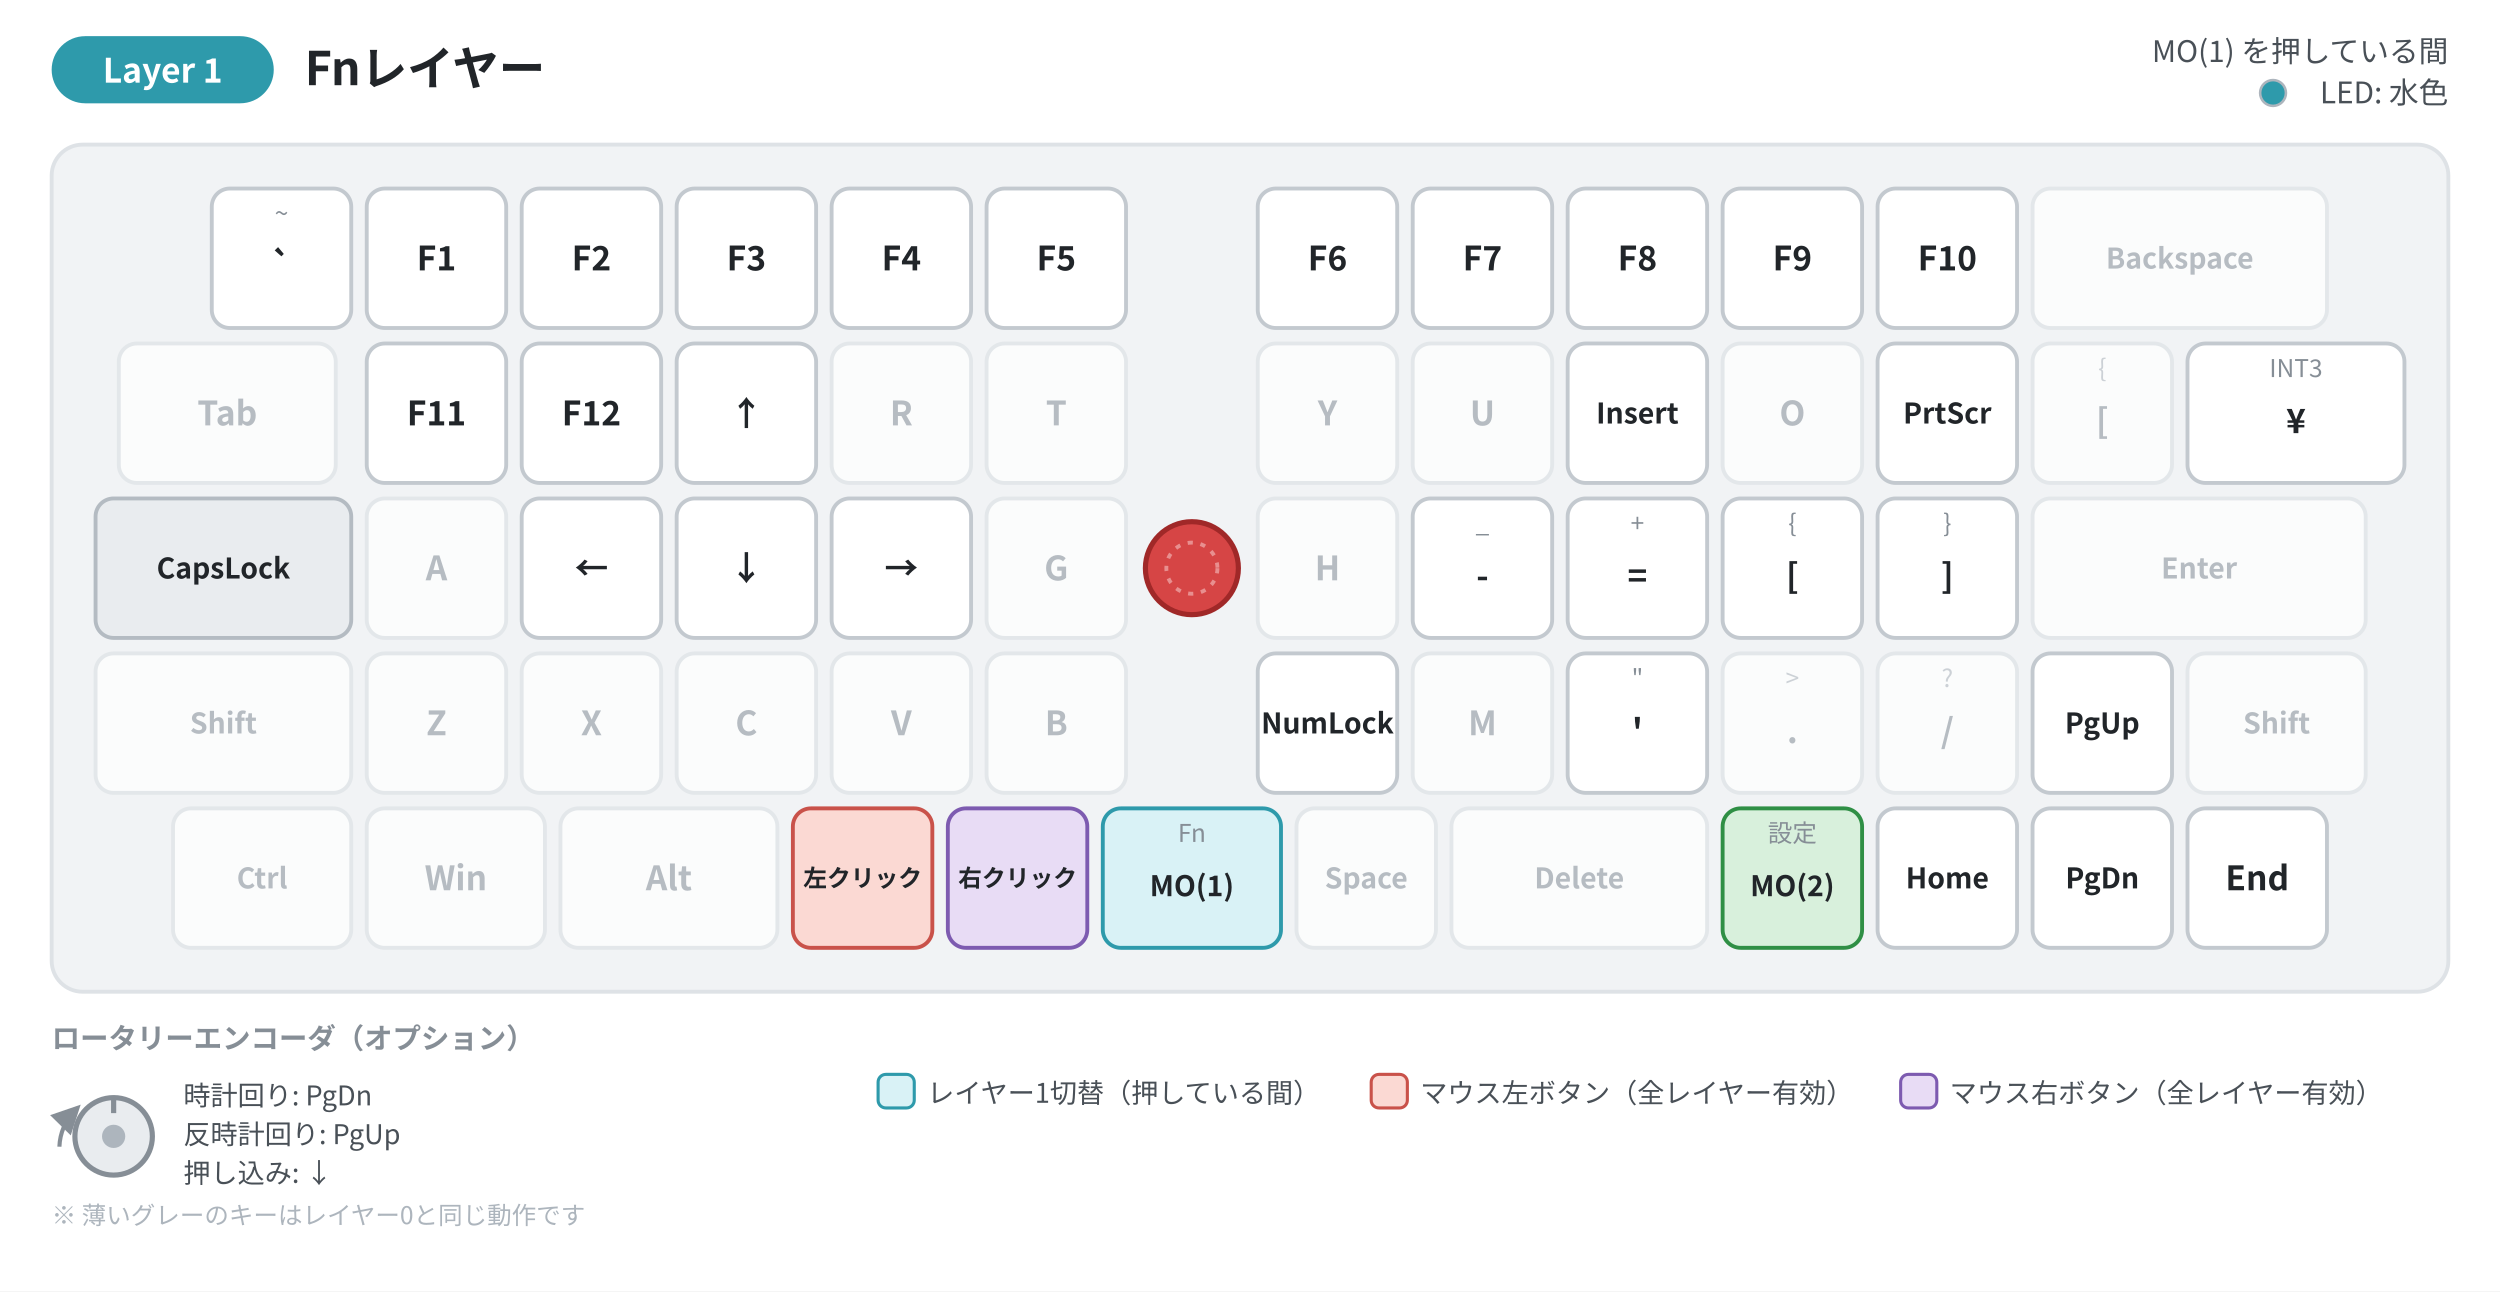
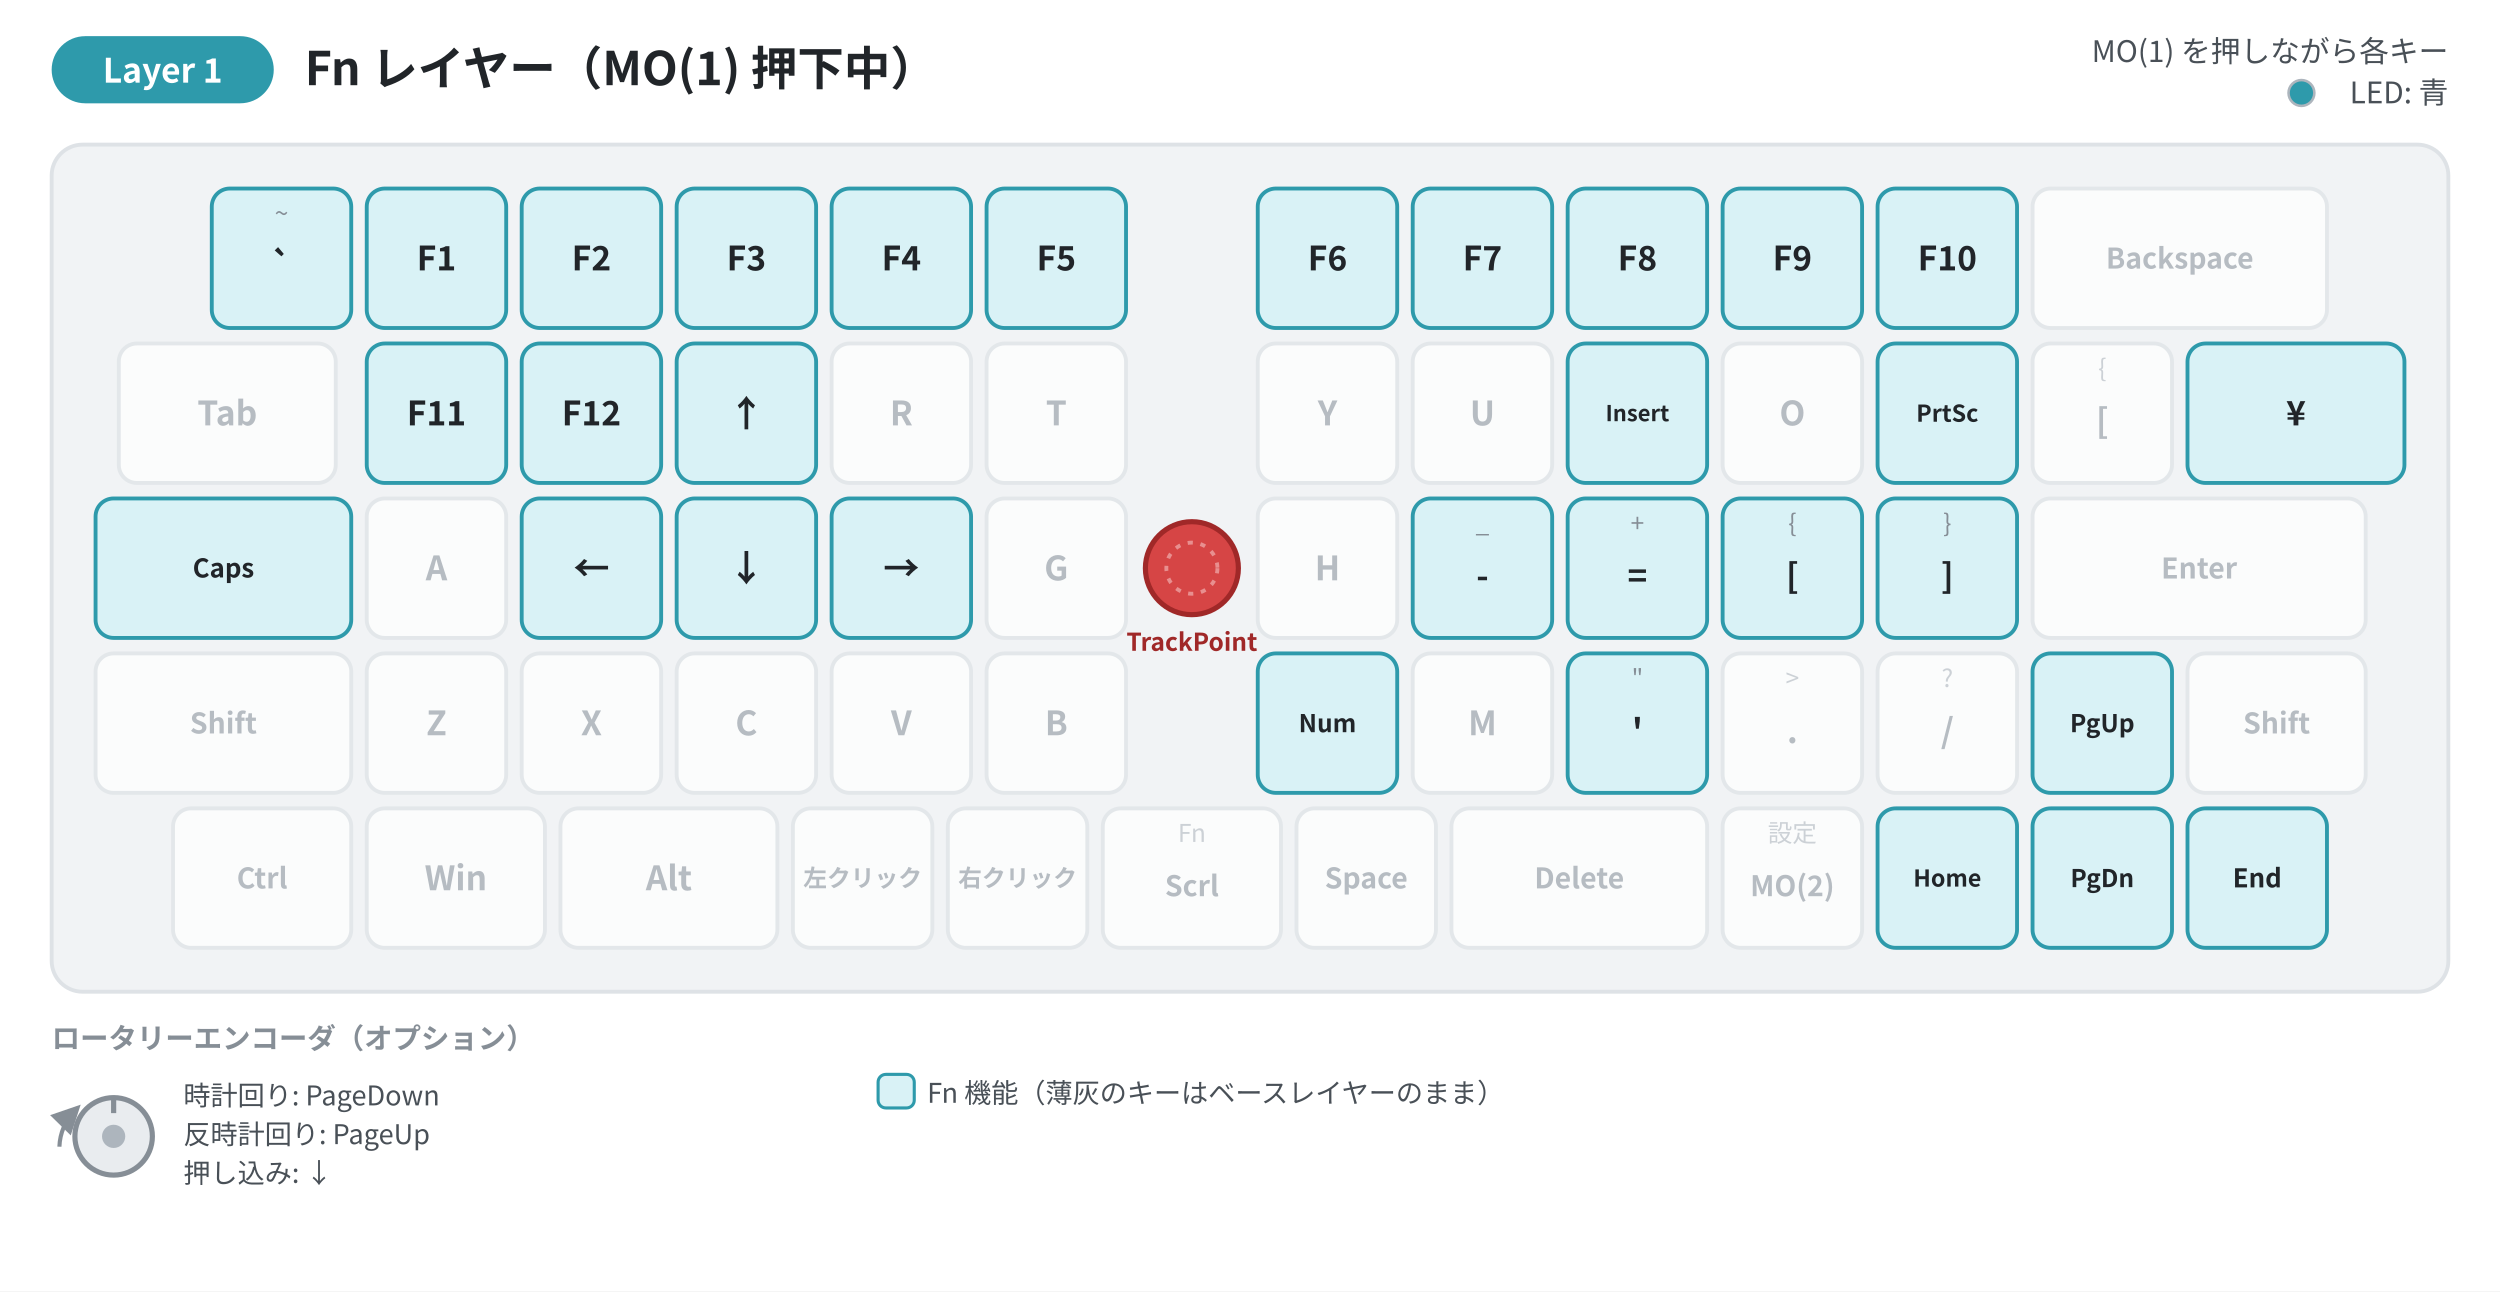
<svg xmlns="http://www.w3.org/2000/svg" width="968" height="500" viewBox="0 0 968 500" font-family="'Noto Sans CJK JP','Noto Sans JP','Hiragino Sans','Yu Gothic UI',sans-serif">
  <defs>
    <marker id="arr" markerWidth="7" markerHeight="7" refX="5" refY="3.5" orient="auto">
      <path d="M0,0 L7,3.5 L0,7 z" fill="#868e96" />
    </marker>
  </defs>
  <rect width="968" height="500" fill="#ffffff" />
  <rect x="20" y="14" width="86" height="26" rx="13" fill="#2e9aab" />
  <text x="63" y="32" font-size="13" fill="#ffffff" font-weight="700" text-anchor="middle">Layer 1</text>
-   <text x="118" y="33" font-size="18" fill="#212529" font-weight="700">Fnレイヤー</text>
-   <text x="948" y="24" font-size="11.5" fill="#495057" text-anchor="end">MO(1) を押している間</text>
-   <circle cx="880.12" cy="36" r="5" fill="#2e9aab" stroke="#adb5bd" />
-   <text x="948" y="40" font-size="11.5" fill="#495057" text-anchor="end">LED: 水色</text>
+   <text x="118" y="33" font-size="18" fill="#212529" font-weight="700">Fn レイヤー（MO(1) 押下中）</text>
+   <text x="948" y="24" font-size="11.5" fill="#495057" text-anchor="end">MO(1) を押しながら各キー</text>
+   <circle cx="891.12" cy="36" r="5" fill="#2e9aab" stroke="#adb5bd" />
+   <text x="948" y="40" font-size="11.5" fill="#495057" text-anchor="end">LED: 青</text>
  <g transform="translate(34,70)">
    <rect x="-14" y="-14" width="928.0" height="328" rx="12" fill="#f1f3f5" stroke="#dee2e6" stroke-width="1.5" />
-     <rect x="48.0" y="3.0" width="54.0" height="54.0" rx="7" fill="#ffffff" stroke="#c3c9cf" stroke-width="1.5" />
+     <rect x="48.0" y="3.0" width="54.0" height="54.0" rx="7" fill="#d9f2f6" stroke="#2e9aab" stroke-width="1.5" />
    <text x="75.0" y="16.0" font-size="9.5" fill="#868e96" text-anchor="middle">~</text>
    <text x="75.0" y="37.7" font-size="13.0" fill="#212529" font-weight="600" text-anchor="middle">`</text>
-     <rect x="108.0" y="3.0" width="54.0" height="54.0" rx="7" fill="#ffffff" stroke="#c3c9cf" stroke-width="1.5" />
+     <rect x="108.0" y="3.0" width="54.0" height="54.0" rx="7" fill="#d9f2f6" stroke="#2e9aab" stroke-width="1.5" />
    <text x="135.0" y="34.7" font-size="13.0" fill="#212529" font-weight="600" text-anchor="middle">F1</text>
-     <rect x="168.0" y="3.0" width="54.0" height="54.0" rx="7" fill="#ffffff" stroke="#c3c9cf" stroke-width="1.5" />
+     <rect x="168.0" y="3.0" width="54.0" height="54.0" rx="7" fill="#d9f2f6" stroke="#2e9aab" stroke-width="1.5" />
    <text x="195.0" y="34.7" font-size="13.0" fill="#212529" font-weight="600" text-anchor="middle">F2</text>
-     <rect x="228.0" y="3.0" width="54.0" height="54.0" rx="7" fill="#ffffff" stroke="#c3c9cf" stroke-width="1.5" />
+     <rect x="228.0" y="3.0" width="54.0" height="54.0" rx="7" fill="#d9f2f6" stroke="#2e9aab" stroke-width="1.5" />
    <text x="255.0" y="34.7" font-size="13.0" fill="#212529" font-weight="600" text-anchor="middle">F3</text>
-     <rect x="288.0" y="3.0" width="54.0" height="54.0" rx="7" fill="#ffffff" stroke="#c3c9cf" stroke-width="1.5" />
+     <rect x="288.0" y="3.0" width="54.0" height="54.0" rx="7" fill="#d9f2f6" stroke="#2e9aab" stroke-width="1.5" />
    <text x="315.0" y="34.7" font-size="13.0" fill="#212529" font-weight="600" text-anchor="middle">F4</text>
-     <rect x="348.0" y="3.0" width="54.0" height="54.0" rx="7" fill="#ffffff" stroke="#c3c9cf" stroke-width="1.5" />
+     <rect x="348.0" y="3.0" width="54.0" height="54.0" rx="7" fill="#d9f2f6" stroke="#2e9aab" stroke-width="1.5" />
    <text x="375.0" y="34.7" font-size="13.0" fill="#212529" font-weight="600" text-anchor="middle">F5</text>
-     <rect x="453.0" y="3.0" width="54.0" height="54.0" rx="7" fill="#ffffff" stroke="#c3c9cf" stroke-width="1.5" />
+     <rect x="453.0" y="3.0" width="54.0" height="54.0" rx="7" fill="#d9f2f6" stroke="#2e9aab" stroke-width="1.5" />
    <text x="480.0" y="34.7" font-size="13.0" fill="#212529" font-weight="600" text-anchor="middle">F6</text>
-     <rect x="513.0" y="3.0" width="54.0" height="54.0" rx="7" fill="#ffffff" stroke="#c3c9cf" stroke-width="1.5" />
+     <rect x="513.0" y="3.0" width="54.0" height="54.0" rx="7" fill="#d9f2f6" stroke="#2e9aab" stroke-width="1.5" />
    <text x="540.0" y="34.7" font-size="13.0" fill="#212529" font-weight="600" text-anchor="middle">F7</text>
-     <rect x="573.0" y="3.0" width="54.0" height="54.0" rx="7" fill="#ffffff" stroke="#c3c9cf" stroke-width="1.5" />
+     <rect x="573.0" y="3.0" width="54.0" height="54.0" rx="7" fill="#d9f2f6" stroke="#2e9aab" stroke-width="1.5" />
    <text x="600.0" y="34.7" font-size="13.0" fill="#212529" font-weight="600" text-anchor="middle">F8</text>
-     <rect x="633.0" y="3.0" width="54.0" height="54.0" rx="7" fill="#ffffff" stroke="#c3c9cf" stroke-width="1.5" />
+     <rect x="633.0" y="3.0" width="54.0" height="54.0" rx="7" fill="#d9f2f6" stroke="#2e9aab" stroke-width="1.5" />
    <text x="660.0" y="34.7" font-size="13.0" fill="#212529" font-weight="600" text-anchor="middle">F9</text>
-     <rect x="693.0" y="3.0" width="54.0" height="54.0" rx="7" fill="#ffffff" stroke="#c3c9cf" stroke-width="1.5" />
+     <rect x="693.0" y="3.0" width="54.0" height="54.0" rx="7" fill="#d9f2f6" stroke="#2e9aab" stroke-width="1.5" />
    <text x="720.0" y="34.7" font-size="13.0" fill="#212529" font-weight="600" text-anchor="middle">F10</text>
    <rect x="753.0" y="3.0" width="114.0" height="54.0" rx="7" fill="#fbfcfc" stroke="#e3e7ea" stroke-width="1.5" />
    <text x="810.0" y="34.0" font-size="11.0" fill="#b6bcc2" font-weight="600" text-anchor="middle">Backspace</text>
    <rect x="12.0" y="63.0" width="84.0" height="54.0" rx="7" fill="#fbfcfc" stroke="#e3e7ea" stroke-width="1.5" />
    <text x="54.0" y="94.7" font-size="13.0" fill="#b6bcc2" font-weight="600" text-anchor="middle">Tab</text>
-     <rect x="108.0" y="63.0" width="54.0" height="54.0" rx="7" fill="#ffffff" stroke="#c3c9cf" stroke-width="1.5" />
+     <rect x="108.0" y="63.0" width="54.0" height="54.0" rx="7" fill="#d9f2f6" stroke="#2e9aab" stroke-width="1.5" />
    <text x="135.0" y="94.7" font-size="13.0" fill="#212529" font-weight="600" text-anchor="middle">F11</text>
-     <rect x="168.0" y="63.0" width="54.0" height="54.0" rx="7" fill="#ffffff" stroke="#c3c9cf" stroke-width="1.5" />
+     <rect x="168.0" y="63.0" width="54.0" height="54.0" rx="7" fill="#d9f2f6" stroke="#2e9aab" stroke-width="1.5" />
    <text x="195.0" y="94.7" font-size="13.0" fill="#212529" font-weight="600" text-anchor="middle">F12</text>
-     <rect x="228.0" y="63.0" width="54.0" height="54.0" rx="7" fill="#ffffff" stroke="#c3c9cf" stroke-width="1.5" />
-     <text x="255.0" y="94.7" font-size="13.0" fill="#212529" font-weight="600" text-anchor="middle">↑</text>
+     <rect x="228.0" y="63.0" width="54.0" height="54.0" rx="7" fill="#d9f2f6" stroke="#2e9aab" stroke-width="1.5" />
+     <text x="255.0" y="95.1" font-size="14.0" fill="#212529" font-weight="600" text-anchor="middle">↑</text>
    <rect x="288.0" y="63.0" width="54.0" height="54.0" rx="7" fill="#fbfcfc" stroke="#e3e7ea" stroke-width="1.5" />
    <text x="315.0" y="94.7" font-size="13.0" fill="#b6bcc2" font-weight="600" text-anchor="middle">R</text>
    <rect x="348.0" y="63.0" width="54.0" height="54.0" rx="7" fill="#fbfcfc" stroke="#e3e7ea" stroke-width="1.5" />
    <text x="375.0" y="94.7" font-size="13.0" fill="#b6bcc2" font-weight="600" text-anchor="middle">T</text>
    <rect x="453.0" y="63.0" width="54.0" height="54.0" rx="7" fill="#fbfcfc" stroke="#e3e7ea" stroke-width="1.5" />
    <text x="480.0" y="94.7" font-size="13.0" fill="#b6bcc2" font-weight="600" text-anchor="middle">Y</text>
    <rect x="513.0" y="63.0" width="54.0" height="54.0" rx="7" fill="#fbfcfc" stroke="#e3e7ea" stroke-width="1.5" />
    <text x="540.0" y="94.7" font-size="13.0" fill="#b6bcc2" font-weight="600" text-anchor="middle">U</text>
-     <rect x="573.0" y="63.0" width="54.0" height="54.0" rx="7" fill="#ffffff" stroke="#c3c9cf" stroke-width="1.5" />
-     <text x="600.0" y="94.0" font-size="11.0" fill="#212529" font-weight="600" text-anchor="middle">Insert</text>
+     <rect x="573.0" y="63.0" width="54.0" height="54.0" rx="7" fill="#d9f2f6" stroke="#2e9aab" stroke-width="1.5" />
+     <text x="600.0" y="93.1" font-size="8.5" fill="#212529" font-weight="600" text-anchor="middle">Insert</text>
    <rect x="633.0" y="63.0" width="54.0" height="54.0" rx="7" fill="#fbfcfc" stroke="#e3e7ea" stroke-width="1.5" />
    <text x="660.0" y="94.7" font-size="13.0" fill="#b6bcc2" font-weight="600" text-anchor="middle">O</text>
-     <rect x="693.0" y="63.0" width="54.0" height="54.0" rx="7" fill="#ffffff" stroke="#c3c9cf" stroke-width="1.5" />
-     <text x="720.0" y="94.0" font-size="11.0" fill="#212529" font-weight="600" text-anchor="middle">PrtScr</text>
+     <rect x="693.0" y="63.0" width="54.0" height="54.0" rx="7" fill="#d9f2f6" stroke="#2e9aab" stroke-width="1.5" />
+     <text x="720.0" y="93.3" font-size="9.0" fill="#212529" font-weight="600" text-anchor="middle">PrtSc</text>
    <rect x="753.0" y="63.0" width="54.0" height="54.0" rx="7" fill="#fbfcfc" stroke="#e3e7ea" stroke-width="1.5" />
    <text x="780.0" y="76.0" font-size="9.5" fill="#ccd1d6" text-anchor="middle">{</text>
    <text x="780.0" y="97.7" font-size="13.0" fill="#b6bcc2" font-weight="600" text-anchor="middle">[</text>
-     <rect x="813.0" y="63.0" width="84.0" height="54.0" rx="7" fill="#ffffff" stroke="#c3c9cf" stroke-width="1.5" />
-     <text x="855.0" y="76.0" font-size="9.5" fill="#868e96" text-anchor="middle">INT3</text>
-     <text x="855.0" y="97.7" font-size="13.0" fill="#212529" font-weight="600" text-anchor="middle">¥</text>
-     <rect x="3.0" y="123.0" width="99.0" height="54.0" rx="7" fill="#e9ecef" stroke="#b4bbc2" stroke-width="1.5" />
-     <text x="52.5" y="154.0" font-size="11.0" fill="#212529" font-weight="600" text-anchor="middle">CapsLock</text>
+     <rect x="813.0" y="63.0" width="84.0" height="54.0" rx="7" fill="#d9f2f6" stroke="#2e9aab" stroke-width="1.5" />
+     <text x="855.0" y="94.7" font-size="13.0" fill="#212529" font-weight="600" text-anchor="middle">¥</text>
+     <rect x="3.0" y="123.0" width="99.0" height="54.0" rx="7" fill="#d9f2f6" stroke="#2e9aab" stroke-width="1.5" />
+     <text x="52.5" y="153.6" font-size="10.0" fill="#212529" font-weight="600" text-anchor="middle">Caps</text>
    <rect x="108.0" y="123.0" width="54.0" height="54.0" rx="7" fill="#fbfcfc" stroke="#e3e7ea" stroke-width="1.5" />
    <text x="135.0" y="154.7" font-size="13.0" fill="#b6bcc2" font-weight="600" text-anchor="middle">A</text>
-     <rect x="168.0" y="123.0" width="54.0" height="54.0" rx="7" fill="#ffffff" stroke="#c3c9cf" stroke-width="1.5" />
-     <text x="195.0" y="154.7" font-size="13.0" fill="#212529" font-weight="600" text-anchor="middle">←</text>
-     <rect x="228.0" y="123.0" width="54.0" height="54.0" rx="7" fill="#ffffff" stroke="#c3c9cf" stroke-width="1.5" />
-     <text x="255.0" y="154.7" font-size="13.0" fill="#212529" font-weight="600" text-anchor="middle">↓</text>
-     <rect x="288.0" y="123.0" width="54.0" height="54.0" rx="7" fill="#ffffff" stroke="#c3c9cf" stroke-width="1.5" />
-     <text x="315.0" y="154.7" font-size="13.0" fill="#212529" font-weight="600" text-anchor="middle">→</text>
+     <rect x="168.0" y="123.0" width="54.0" height="54.0" rx="7" fill="#d9f2f6" stroke="#2e9aab" stroke-width="1.5" />
+     <text x="195.0" y="155.1" font-size="14.0" fill="#212529" font-weight="600" text-anchor="middle">←</text>
+     <rect x="228.0" y="123.0" width="54.0" height="54.0" rx="7" fill="#d9f2f6" stroke="#2e9aab" stroke-width="1.5" />
+     <text x="255.0" y="155.1" font-size="14.0" fill="#212529" font-weight="600" text-anchor="middle">↓</text>
+     <rect x="288.0" y="123.0" width="54.0" height="54.0" rx="7" fill="#d9f2f6" stroke="#2e9aab" stroke-width="1.5" />
+     <text x="315.0" y="155.1" font-size="14.0" fill="#212529" font-weight="600" text-anchor="middle">→</text>
    <rect x="348.0" y="123.0" width="54.0" height="54.0" rx="7" fill="#fbfcfc" stroke="#e3e7ea" stroke-width="1.5" />
    <text x="375.0" y="154.7" font-size="13.0" fill="#b6bcc2" font-weight="600" text-anchor="middle">G</text>
    <rect x="453.0" y="123.0" width="54.0" height="54.0" rx="7" fill="#fbfcfc" stroke="#e3e7ea" stroke-width="1.5" />
    <text x="480.0" y="154.7" font-size="13.0" fill="#b6bcc2" font-weight="600" text-anchor="middle">H</text>
-     <rect x="513.0" y="123.0" width="54.0" height="54.0" rx="7" fill="#ffffff" stroke="#c3c9cf" stroke-width="1.5" />
+     <rect x="513.0" y="123.0" width="54.0" height="54.0" rx="7" fill="#d9f2f6" stroke="#2e9aab" stroke-width="1.5" />
    <text x="540.0" y="136.0" font-size="9.5" fill="#868e96" text-anchor="middle">_</text>
    <text x="540.0" y="157.7" font-size="13.0" fill="#212529" font-weight="600" text-anchor="middle">-</text>
-     <rect x="573.0" y="123.0" width="54.0" height="54.0" rx="7" fill="#ffffff" stroke="#c3c9cf" stroke-width="1.5" />
+     <rect x="573.0" y="123.0" width="54.0" height="54.0" rx="7" fill="#d9f2f6" stroke="#2e9aab" stroke-width="1.5" />
    <text x="600.0" y="136.0" font-size="9.5" fill="#868e96" text-anchor="middle">+</text>
    <text x="600.0" y="157.7" font-size="13.0" fill="#212529" font-weight="600" text-anchor="middle">=</text>
-     <rect x="633.0" y="123.0" width="54.0" height="54.0" rx="7" fill="#ffffff" stroke="#c3c9cf" stroke-width="1.5" />
+     <rect x="633.0" y="123.0" width="54.0" height="54.0" rx="7" fill="#d9f2f6" stroke="#2e9aab" stroke-width="1.5" />
    <text x="660.0" y="136.0" font-size="9.5" fill="#868e96" text-anchor="middle">{</text>
    <text x="660.0" y="157.7" font-size="13.0" fill="#212529" font-weight="600" text-anchor="middle">[</text>
-     <rect x="693.0" y="123.0" width="54.0" height="54.0" rx="7" fill="#ffffff" stroke="#c3c9cf" stroke-width="1.5" />
+     <rect x="693.0" y="123.0" width="54.0" height="54.0" rx="7" fill="#d9f2f6" stroke="#2e9aab" stroke-width="1.5" />
    <text x="720.0" y="136.0" font-size="9.5" fill="#868e96" text-anchor="middle">}</text>
    <text x="720.0" y="157.7" font-size="13.0" fill="#212529" font-weight="600" text-anchor="middle">]</text>
    <rect x="753.0" y="123.0" width="129.0" height="54.0" rx="7" fill="#fbfcfc" stroke="#e3e7ea" stroke-width="1.5" />
    <text x="817.5" y="154.0" font-size="11.0" fill="#b6bcc2" font-weight="600" text-anchor="middle">Enter</text>
    <rect x="3.0" y="183.0" width="99.0" height="54.0" rx="7" fill="#fbfcfc" stroke="#e3e7ea" stroke-width="1.5" />
    <text x="52.5" y="214.0" font-size="11.0" fill="#b6bcc2" font-weight="600" text-anchor="middle">Shift</text>
    <rect x="108.0" y="183.0" width="54.0" height="54.0" rx="7" fill="#fbfcfc" stroke="#e3e7ea" stroke-width="1.5" />
    <text x="135.0" y="214.7" font-size="13.0" fill="#b6bcc2" font-weight="600" text-anchor="middle">Z</text>
    <rect x="168.0" y="183.0" width="54.0" height="54.0" rx="7" fill="#fbfcfc" stroke="#e3e7ea" stroke-width="1.5" />
    <text x="195.0" y="214.7" font-size="13.0" fill="#b6bcc2" font-weight="600" text-anchor="middle">X</text>
    <rect x="228.0" y="183.0" width="54.0" height="54.0" rx="7" fill="#fbfcfc" stroke="#e3e7ea" stroke-width="1.5" />
    <text x="255.0" y="214.7" font-size="13.0" fill="#b6bcc2" font-weight="600" text-anchor="middle">C</text>
    <rect x="288.0" y="183.0" width="54.0" height="54.0" rx="7" fill="#fbfcfc" stroke="#e3e7ea" stroke-width="1.5" />
    <text x="315.0" y="214.7" font-size="13.0" fill="#b6bcc2" font-weight="600" text-anchor="middle">V</text>
    <rect x="348.0" y="183.0" width="54.0" height="54.0" rx="7" fill="#fbfcfc" stroke="#e3e7ea" stroke-width="1.5" />
    <text x="375.0" y="214.7" font-size="13.0" fill="#b6bcc2" font-weight="600" text-anchor="middle">B</text>
-     <rect x="453.0" y="183.0" width="54.0" height="54.0" rx="7" fill="#ffffff" stroke="#c3c9cf" stroke-width="1.5" />
-     <text x="480.0" y="214.0" font-size="11.0" fill="#212529" font-weight="600" text-anchor="middle">NumLock</text>
+     <rect x="453.0" y="183.0" width="54.0" height="54.0" rx="7" fill="#d9f2f6" stroke="#2e9aab" stroke-width="1.5" />
+     <text x="480.0" y="213.5" font-size="9.5" fill="#212529" font-weight="600" text-anchor="middle">Num</text>
    <rect x="513.0" y="183.0" width="54.0" height="54.0" rx="7" fill="#fbfcfc" stroke="#e3e7ea" stroke-width="1.5" />
    <text x="540.0" y="214.7" font-size="13.0" fill="#b6bcc2" font-weight="600" text-anchor="middle">M</text>
-     <rect x="573.0" y="183.0" width="54.0" height="54.0" rx="7" fill="#ffffff" stroke="#c3c9cf" stroke-width="1.5" />
+     <rect x="573.0" y="183.0" width="54.0" height="54.0" rx="7" fill="#d9f2f6" stroke="#2e9aab" stroke-width="1.5" />
    <text x="600.0" y="196.0" font-size="9.5" fill="#868e96" text-anchor="middle">"</text>
    <text x="600.0" y="217.7" font-size="13.0" fill="#212529" font-weight="600" text-anchor="middle">'</text>
    <rect x="633.0" y="183.0" width="54.0" height="54.0" rx="7" fill="#fbfcfc" stroke="#e3e7ea" stroke-width="1.5" />
    <text x="660.0" y="196.0" font-size="9.5" fill="#ccd1d6" text-anchor="middle">&gt;</text>
    <text x="660.0" y="217.7" font-size="13.0" fill="#b6bcc2" font-weight="600" text-anchor="middle">.</text>
    <rect x="693.0" y="183.0" width="54.0" height="54.0" rx="7" fill="#fbfcfc" stroke="#e3e7ea" stroke-width="1.5" />
    <text x="720.0" y="196.0" font-size="9.5" fill="#ccd1d6" text-anchor="middle">?</text>
    <text x="720.0" y="217.7" font-size="13.0" fill="#b6bcc2" font-weight="600" text-anchor="middle">/</text>
-     <rect x="753.0" y="183.0" width="54.0" height="54.0" rx="7" fill="#ffffff" stroke="#c3c9cf" stroke-width="1.5" />
-     <text x="780.0" y="214.0" font-size="11.0" fill="#212529" font-weight="600" text-anchor="middle">PgUp</text>
+     <rect x="753.0" y="183.0" width="54.0" height="54.0" rx="7" fill="#d9f2f6" stroke="#2e9aab" stroke-width="1.5" />
+     <text x="780.0" y="213.5" font-size="9.5" fill="#212529" font-weight="600" text-anchor="middle">PgUp</text>
    <rect x="813.0" y="183.0" width="69.0" height="54.0" rx="7" fill="#fbfcfc" stroke="#e3e7ea" stroke-width="1.5" />
    <text x="847.5" y="214.0" font-size="11.0" fill="#b6bcc2" font-weight="600" text-anchor="middle">Shift</text>
    <rect x="33.0" y="243.0" width="69.0" height="54.0" rx="7" fill="#fbfcfc" stroke="#e3e7ea" stroke-width="1.5" />
    <text x="67.5" y="274.0" font-size="11.0" fill="#b6bcc2" font-weight="600" text-anchor="middle">Ctrl</text>
    <rect x="108.0" y="243.0" width="69.0" height="54.0" rx="7" fill="#fbfcfc" stroke="#e3e7ea" stroke-width="1.5" />
    <text x="142.5" y="274.7" font-size="13.0" fill="#b6bcc2" font-weight="600" text-anchor="middle">Win</text>
    <rect x="183.0" y="243.0" width="84.0" height="54.0" rx="7" fill="#fbfcfc" stroke="#e3e7ea" stroke-width="1.5" />
    <text x="225.0" y="274.7" font-size="13.0" fill="#b6bcc2" font-weight="600" text-anchor="middle">Alt</text>
-     <rect x="273.0" y="243.0" width="54.0" height="54.0" rx="7" fill="#fbd9d3" stroke="#c9524a" stroke-width="1.5" />
-     <text x="300.0" y="273.3" font-size="9.2" fill="#212529" font-weight="600" text-anchor="middle">左クリック</text>
-     <rect x="333.0" y="243.0" width="54.0" height="54.0" rx="7" fill="#e8dcf5" stroke="#7d5bb0" stroke-width="1.5" />
-     <text x="360.0" y="273.3" font-size="9.2" fill="#212529" font-weight="600" text-anchor="middle">右クリック</text>
-     <rect x="393.0" y="243.0" width="69.0" height="54.0" rx="7" fill="#d9f2f6" stroke="#2e9aab" stroke-width="1.5" />
-     <text x="427.5" y="256.0" font-size="9.5" fill="#868e96" text-anchor="middle">Fn</text>
-     <text x="427.5" y="277.0" font-size="11.0" fill="#212529" font-weight="600" text-anchor="middle">MO(1)</text>
+     <rect x="273.0" y="243.0" width="54.0" height="54.0" rx="7" fill="#fbfcfc" stroke="#e3e7ea" stroke-width="1.5" />
+     <text x="300.0" y="273.3" font-size="9.2" fill="#b6bcc2" font-weight="600" text-anchor="middle">左クリック</text>
+     <rect x="333.0" y="243.0" width="54.0" height="54.0" rx="7" fill="#fbfcfc" stroke="#e3e7ea" stroke-width="1.5" />
+     <text x="360.0" y="273.3" font-size="9.2" fill="#b6bcc2" font-weight="600" text-anchor="middle">右クリック</text>
+     <rect x="393.0" y="243.0" width="69.0" height="54.0" rx="7" fill="#fbfcfc" stroke="#e3e7ea" stroke-width="1.5" />
+     <text x="427.5" y="256.0" font-size="9.5" fill="#ccd1d6" text-anchor="middle">Fn</text>
+     <text x="427.5" y="277.0" font-size="11.0" fill="#b6bcc2" font-weight="600" text-anchor="middle">Scrl</text>
    <rect x="468.0" y="243.0" width="54.0" height="54.0" rx="7" fill="#fbfcfc" stroke="#e3e7ea" stroke-width="1.5" />
    <text x="495.0" y="274.0" font-size="11.0" fill="#b6bcc2" font-weight="600" text-anchor="middle">Space</text>
    <rect x="528.0" y="243.0" width="99.0" height="54.0" rx="7" fill="#fbfcfc" stroke="#e3e7ea" stroke-width="1.5" />
    <text x="577.5" y="274.0" font-size="11.0" fill="#b6bcc2" font-weight="600" text-anchor="middle">Delete</text>
-     <rect x="633.0" y="243.0" width="54.0" height="54.0" rx="7" fill="#d8f0dc" stroke="#2f8f45" stroke-width="1.5" />
-     <text x="660.0" y="256.0" font-size="9.5" fill="#868e96" text-anchor="middle">設定</text>
-     <text x="660.0" y="277.0" font-size="11.0" fill="#212529" font-weight="600" text-anchor="middle">MO(2)</text>
-     <rect x="693.0" y="243.0" width="54.0" height="54.0" rx="7" fill="#ffffff" stroke="#c3c9cf" stroke-width="1.5" />
-     <text x="720.0" y="274.0" font-size="11.0" fill="#212529" font-weight="600" text-anchor="middle">Home</text>
-     <rect x="753.0" y="243.0" width="54.0" height="54.0" rx="7" fill="#ffffff" stroke="#c3c9cf" stroke-width="1.5" />
-     <text x="780.0" y="274.0" font-size="11.0" fill="#212529" font-weight="600" text-anchor="middle">PgDn</text>
-     <rect x="813.0" y="243.0" width="54.0" height="54.0" rx="7" fill="#ffffff" stroke="#c3c9cf" stroke-width="1.5" />
-     <text x="840.0" y="274.7" font-size="13.0" fill="#212529" font-weight="600" text-anchor="middle">End</text>
+     <rect x="633.0" y="243.0" width="54.0" height="54.0" rx="7" fill="#fbfcfc" stroke="#e3e7ea" stroke-width="1.5" />
+     <text x="660.0" y="256.0" font-size="9.5" fill="#ccd1d6" text-anchor="middle">設定</text>
+     <text x="660.0" y="277.0" font-size="11.0" fill="#b6bcc2" font-weight="600" text-anchor="middle">MO(2)</text>
+     <rect x="693.0" y="243.0" width="54.0" height="54.0" rx="7" fill="#d9f2f6" stroke="#2e9aab" stroke-width="1.5" />
+     <text x="720.0" y="273.3" font-size="9.0" fill="#212529" font-weight="600" text-anchor="middle">Home</text>
+     <rect x="753.0" y="243.0" width="54.0" height="54.0" rx="7" fill="#d9f2f6" stroke="#2e9aab" stroke-width="1.5" />
+     <text x="780.0" y="273.5" font-size="9.5" fill="#212529" font-weight="600" text-anchor="middle">PgDn</text>
+     <rect x="813.0" y="243.0" width="54.0" height="54.0" rx="7" fill="#d9f2f6" stroke="#2e9aab" stroke-width="1.5" />
+     <text x="840.0" y="273.6" font-size="10.0" fill="#212529" font-weight="600" text-anchor="middle">End</text>
    <circle cx="427.5" cy="150.0" r="18.0" fill="#d64545" stroke="#a02828" stroke-width="2" />
    <circle cx="427.5" cy="150.0" r="9.9" fill="none" stroke="#e88f8f" stroke-width="1.5" stroke-dasharray="2,3" />
+     <text x="427.5" y="182.0" font-size="9.5" fill="#a02828" text-anchor="middle" font-weight="600">TrackPoint</text>
  </g>
  <text x="20" y="406" font-size="11" fill="#868e96" font-weight="700">ロータリーエンコーダ（オプション）</text>
  <circle cx="44" cy="440" r="15" fill="#e9ecef" stroke="#868e96" stroke-width="2" />
  <circle cx="44" cy="440" r="4.5" fill="#adb5bd" />
  <line x1="44" y1="425" x2="44" y2="431" stroke="#868e96" stroke-width="2" />
  <path d="M 23 444 a 21 21 0 0 1 6 -14" fill="none" stroke="#868e96" stroke-width="1.6" marker-end="url(#arr)" />
-   <text x="71" y="428" font-size="10.5" fill="#495057">時計回り: PgDn</text>
-   <text x="71" y="443" font-size="10.5" fill="#495057">反時計回り: PgUp</text>
+   <text x="71" y="428" font-size="10.5" fill="#495057">時計回り: PageDown</text>
+   <text x="71" y="443" font-size="10.5" fill="#495057">反時計回り: PageUp</text>
  <text x="71" y="458" font-size="10.5" fill="#495057">押し込み: ↓</text>
-   <text x="20" y="474" font-size="9.5" fill="#adb5bd">※ 薄いグレーのキーはレイヤー0と同じ動作です</text>
  <rect x="340" y="416" width="14" height="13" rx="3" fill="#d9f2f6" stroke="#2e9aab" stroke-width="1.2" />
-   <text x="359" y="427" font-size="10.5" fill="#495057">レイヤー1切替（押している間）</text>
-   <rect x="530.93" y="416" width="14" height="13" rx="3" fill="#fbd9d3" stroke="#c9524a" stroke-width="1.2" />
-   <text x="549.93" y="427" font-size="10.5" fill="#495057">マウス左ボタン（全レイヤー有効）</text>
-   <rect x="735.93" y="416" width="14" height="13" rx="3" fill="#e8dcf5" stroke="#7d5bb0" stroke-width="1.2" />
-   <text x="754.93" y="427" font-size="10.5" fill="#495057">マウス右ボタン（全レイヤー有効）</text>
+   <text x="359" y="427" font-size="10.5" fill="#495057">Fn 機能（薄灰のキーはベースレイヤーのまま）</text>
</svg>
